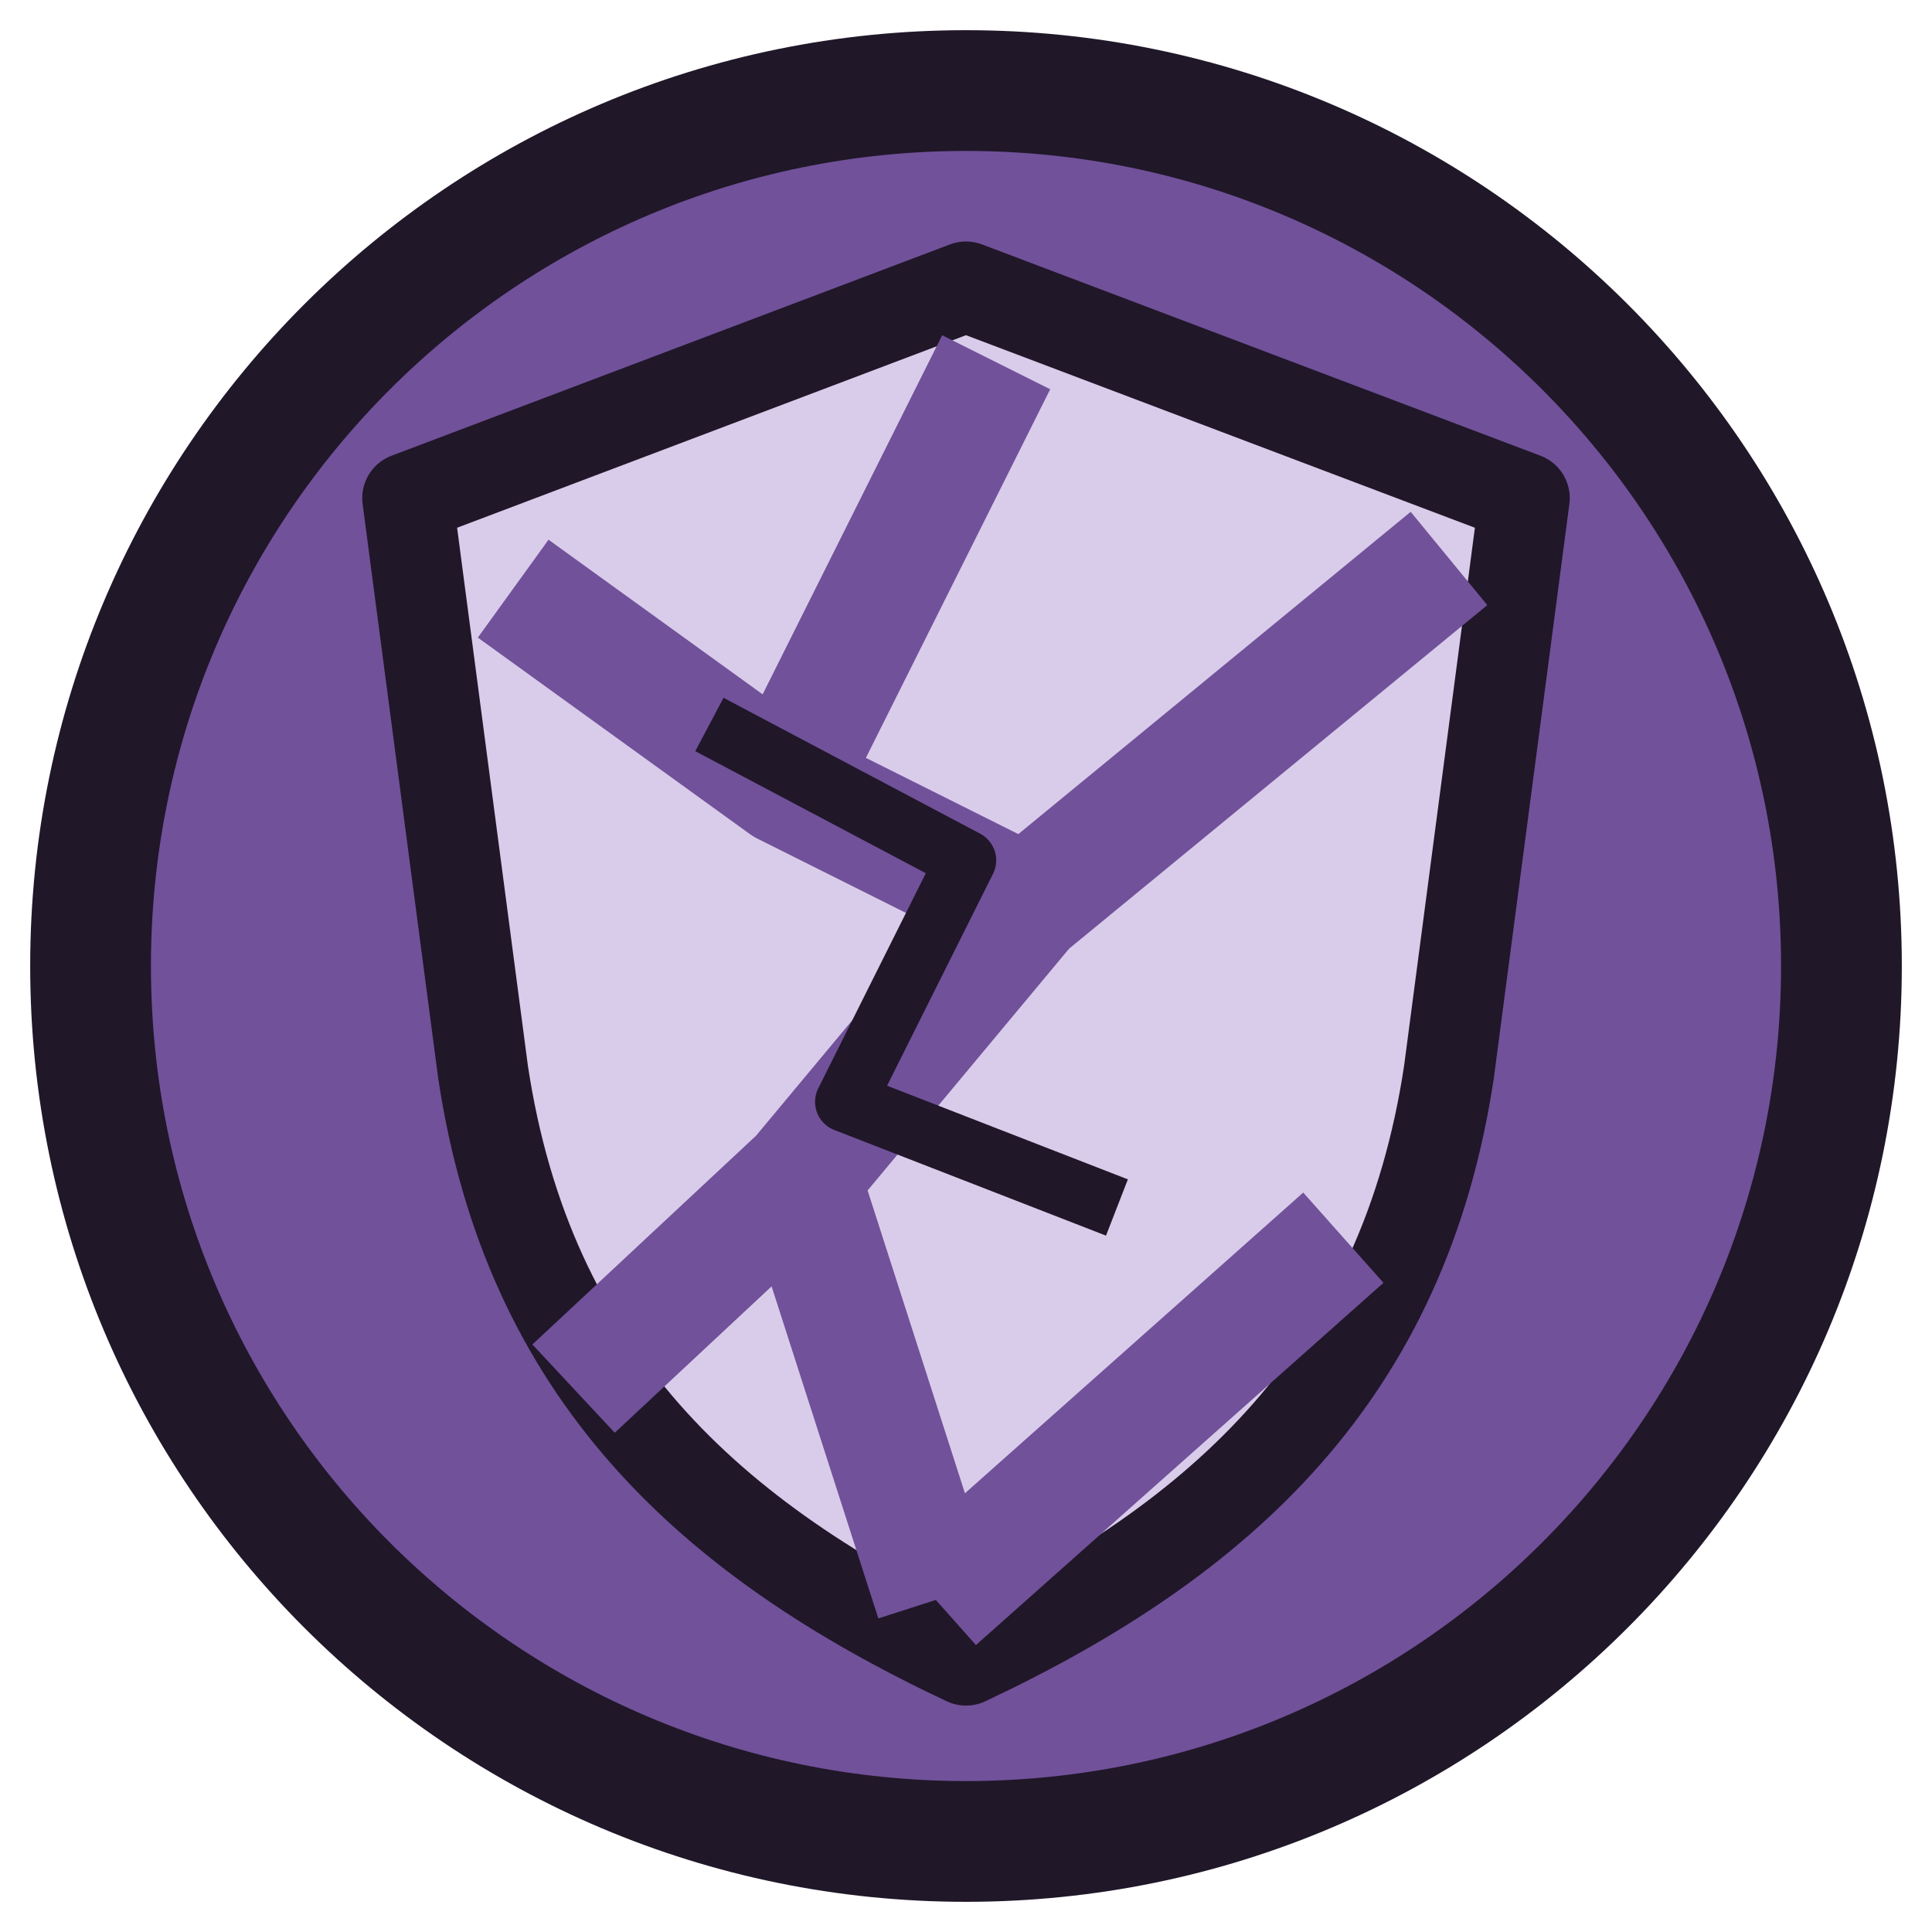
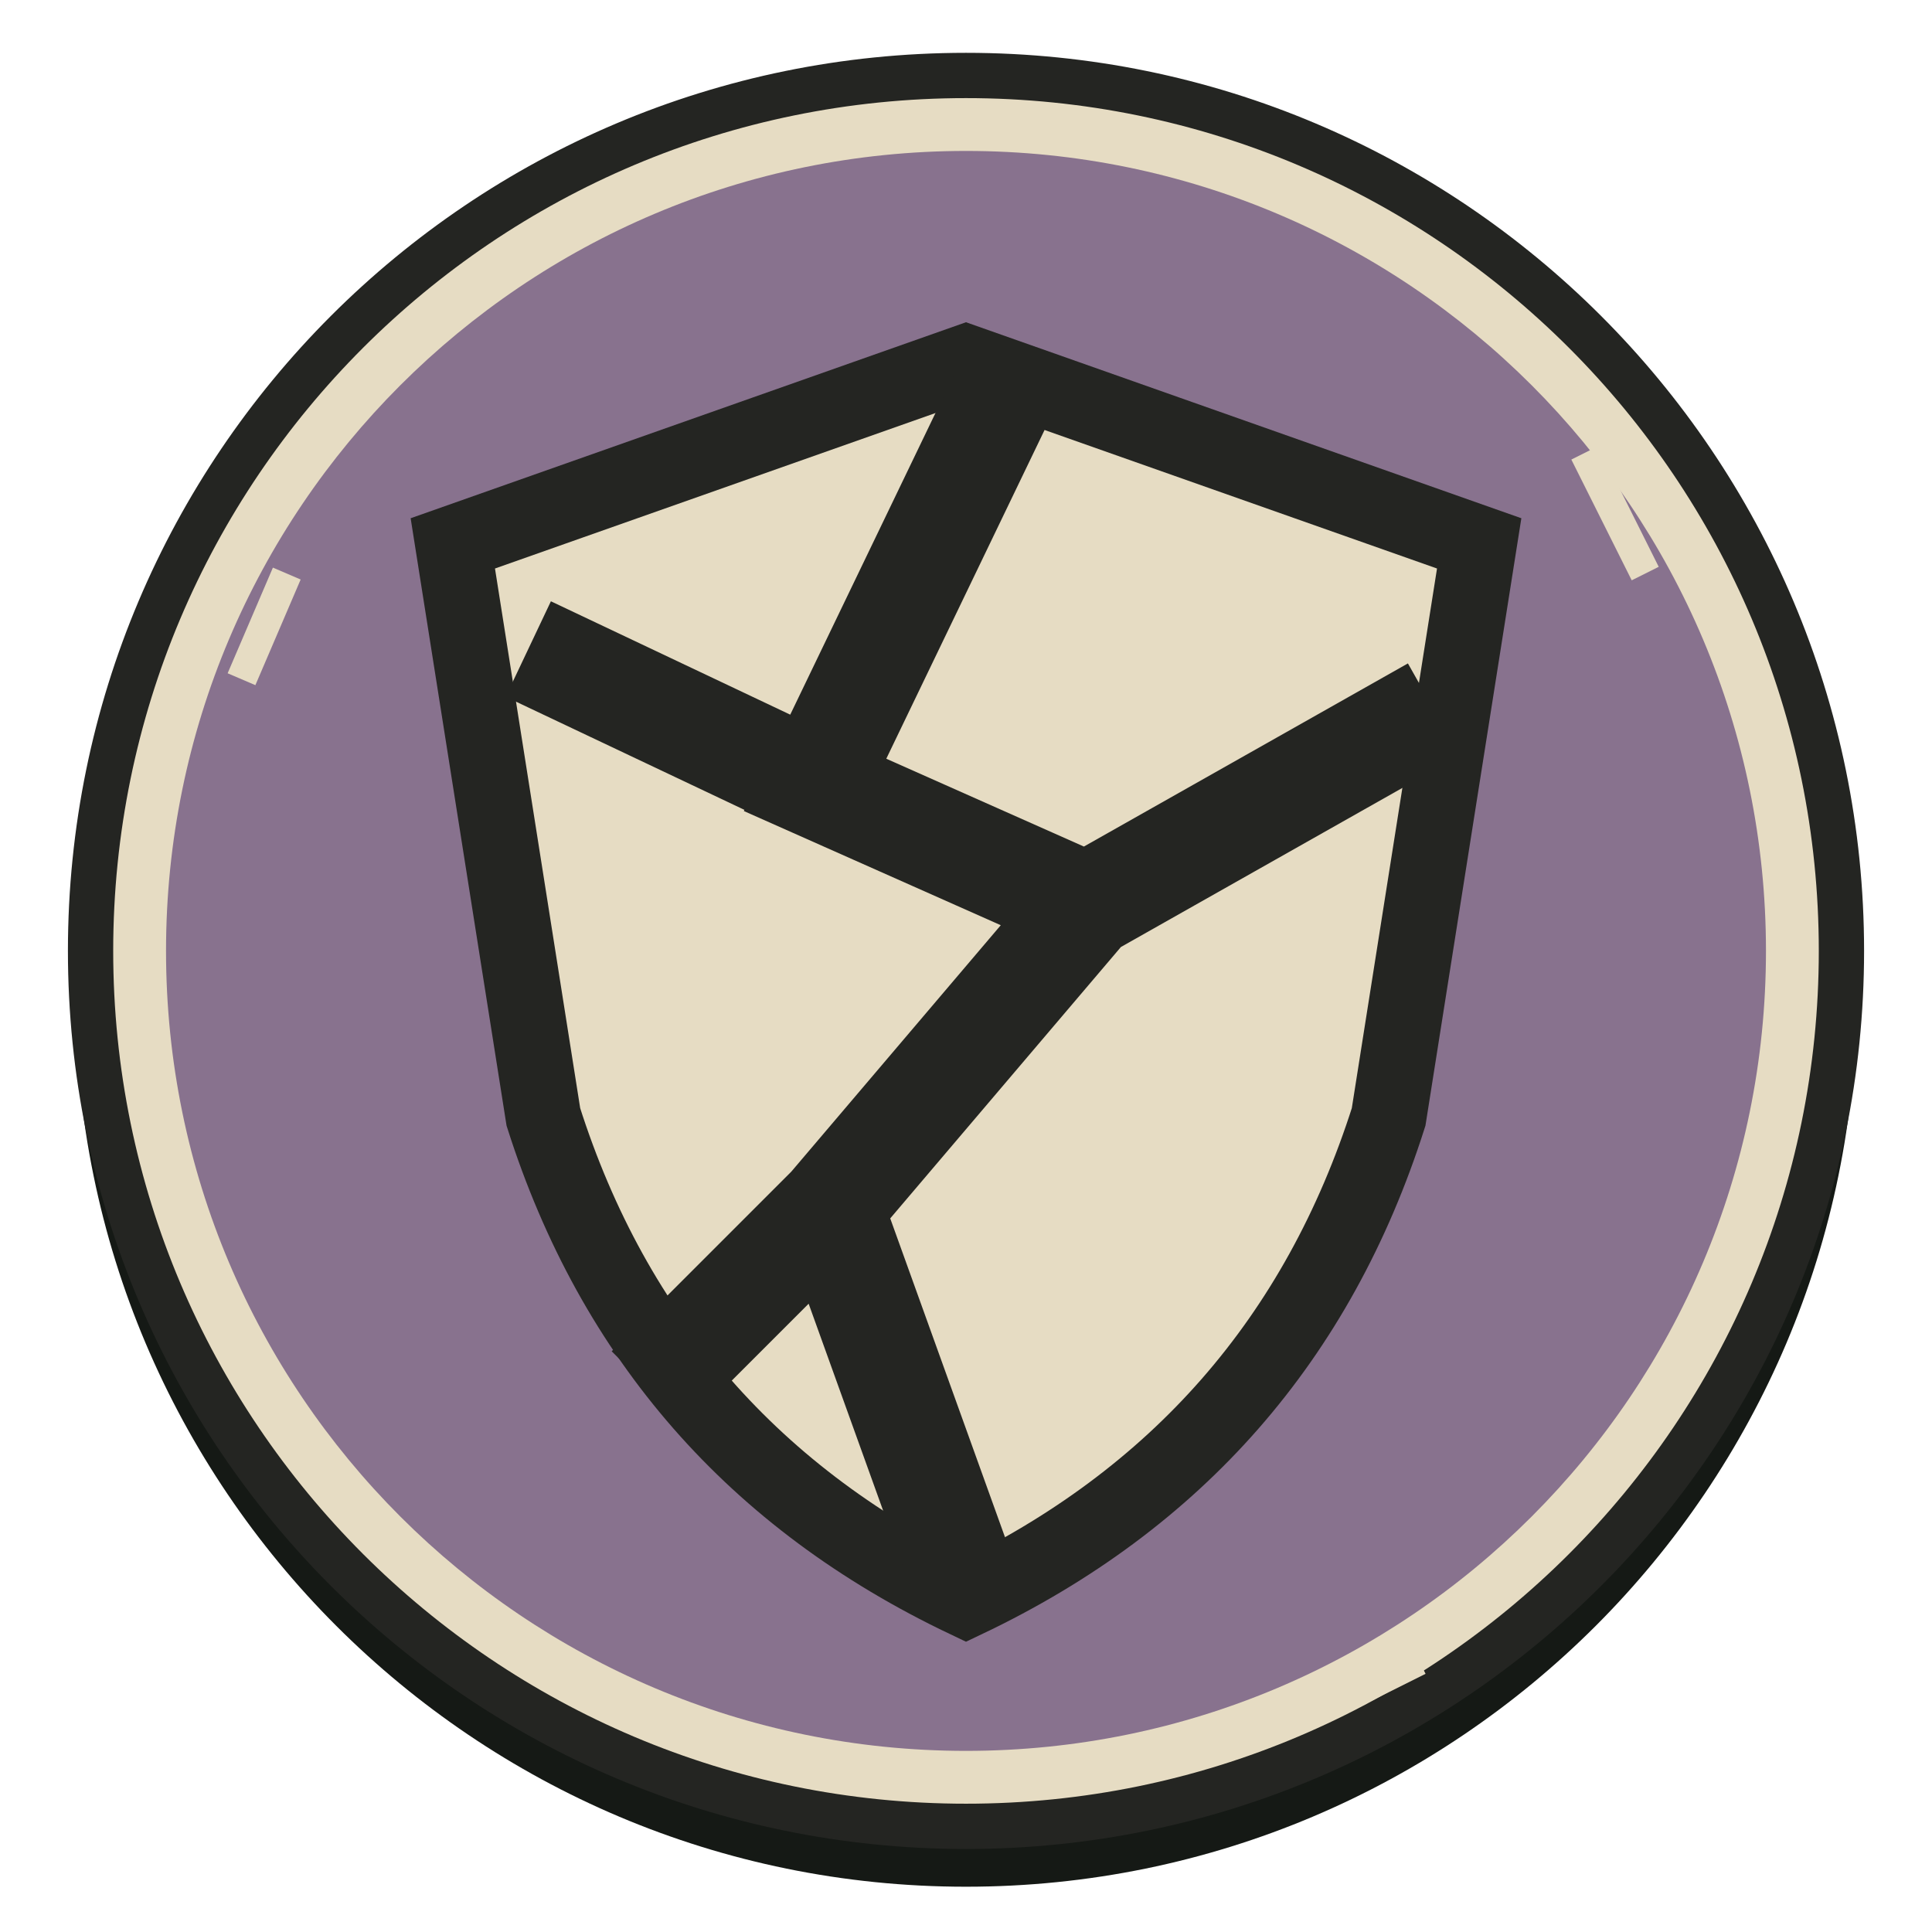
- <svg xmlns="http://www.w3.org/2000/svg" viewBox="0 0 128 128">
-   <circle cx="64" cy="64" r="58" fill="#71519a" stroke="#201729" stroke-width="8" />
-   <path d="M64 19l37 14-5 38c-3 20-15 31-32 39-17-8-29-19-32-39l-5-38z" fill="#d9ccea" stroke="#201729" stroke-width="6" stroke-linejoin="round" />
-   <path d="M66 24L52 52l16 8-15 18 9 28M34 39l18 13M96 37L68 60M53 78l-15 14M62 106l27-24" fill="none" stroke="#71519a" stroke-width="8" stroke-linejoin="round" />
-   <path d="M47 48l17 9-8 16 18 7" fill="none" stroke="#201729" stroke-width="4" stroke-linejoin="round" />
+ <svg xmlns="http://www.w3.org/2000/svg" viewBox="0 0 128 128" role="img" aria-label="Weakness">
+   <circle cx="64" cy="66" r="59" fill="#151915" />
+   <circle cx="64" cy="63" r="58" fill="#e6dcc3" stroke="#242522" stroke-width="3" />
+   <circle cx="64" cy="63" r="53" fill="#88728e" />
+   <path d="M64 24 98 36 92 74Q85 96 64 106 43 96 36 74L30 36Z" fill="#e6dcc3" stroke="#242522" stroke-width="5" />
+   <path d="M67 25 54 52 72 60 55 80 64 105M54 52 35 43M72 60 95 47M55 80 43 92" fill="none" stroke="#242522" stroke-width="7" />
+   <path d="M16 45 19 38M28 104 35 109M105 30 109 38M88 113 94 110" fill="none" stroke="#e6dcc3" stroke-width="2" />
</svg>
